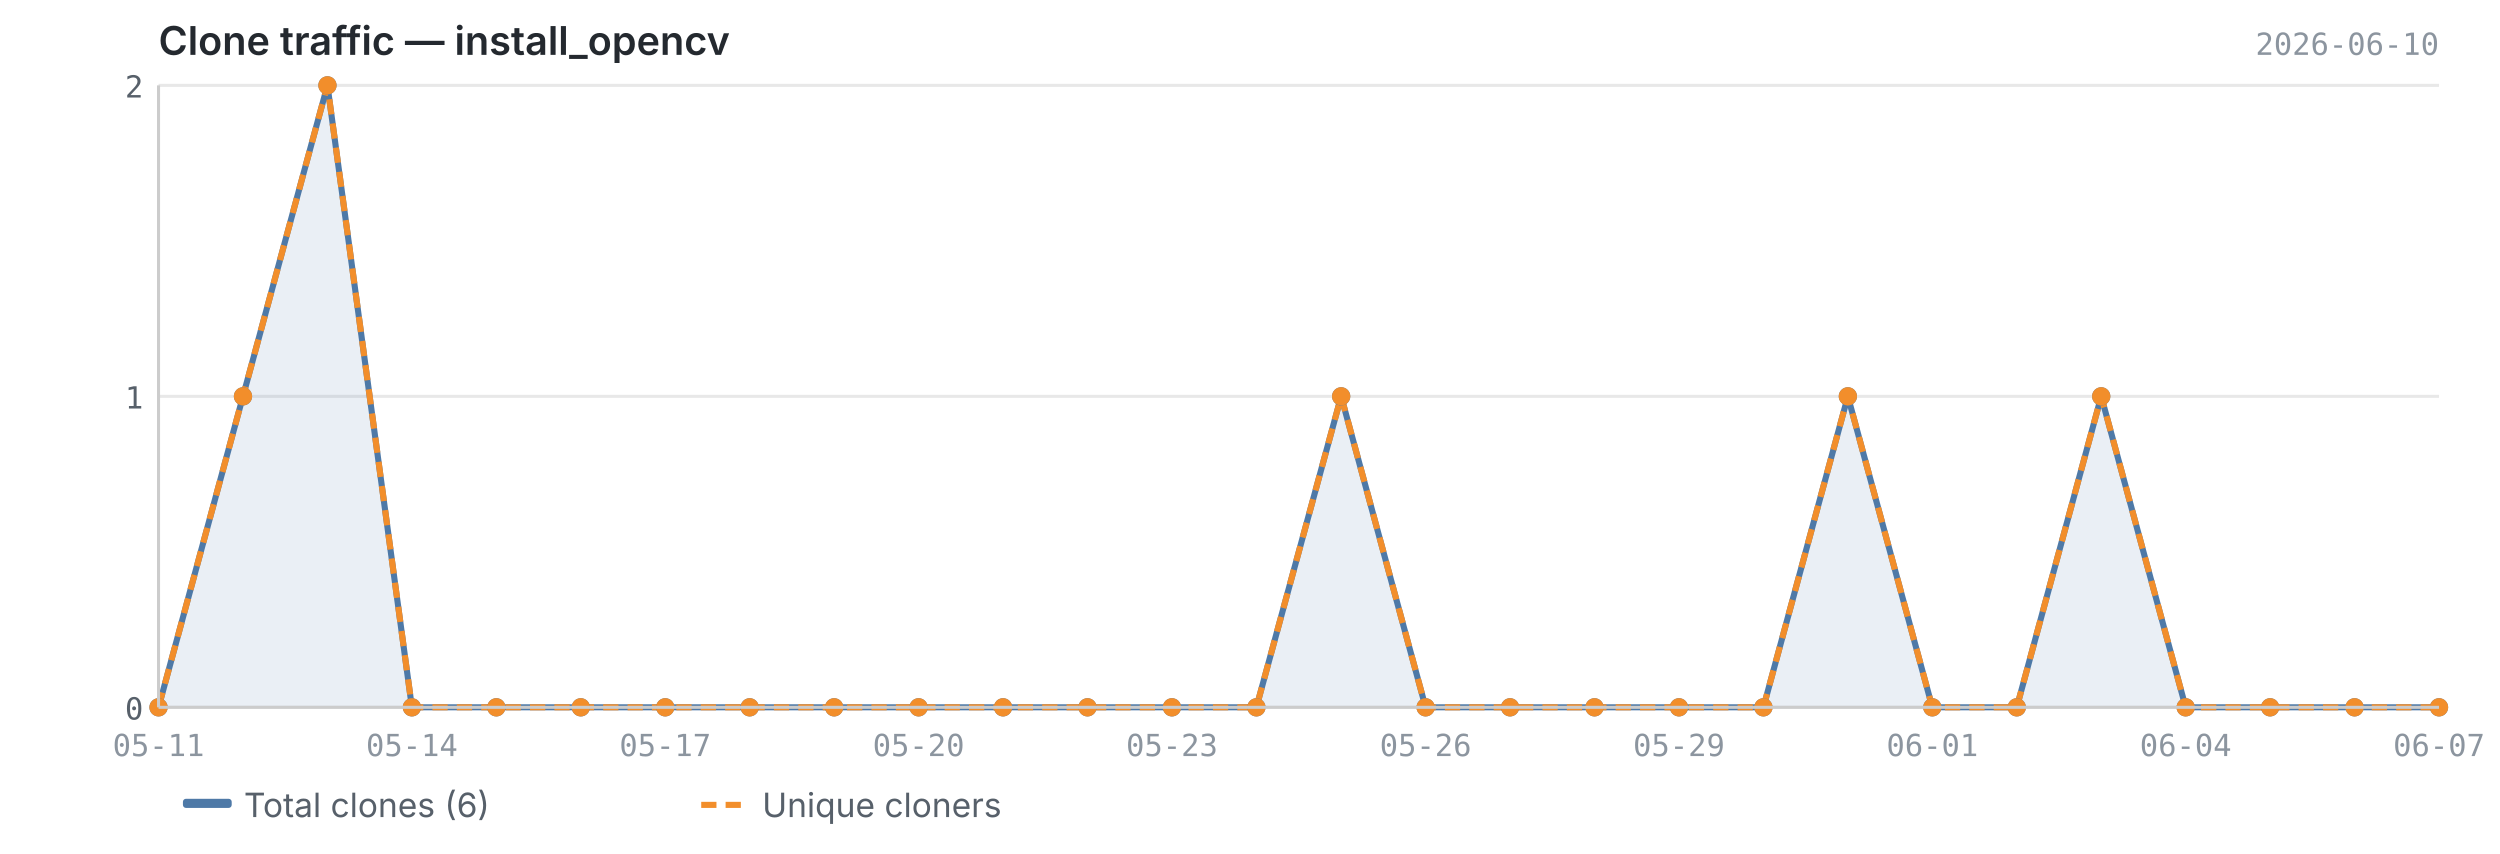
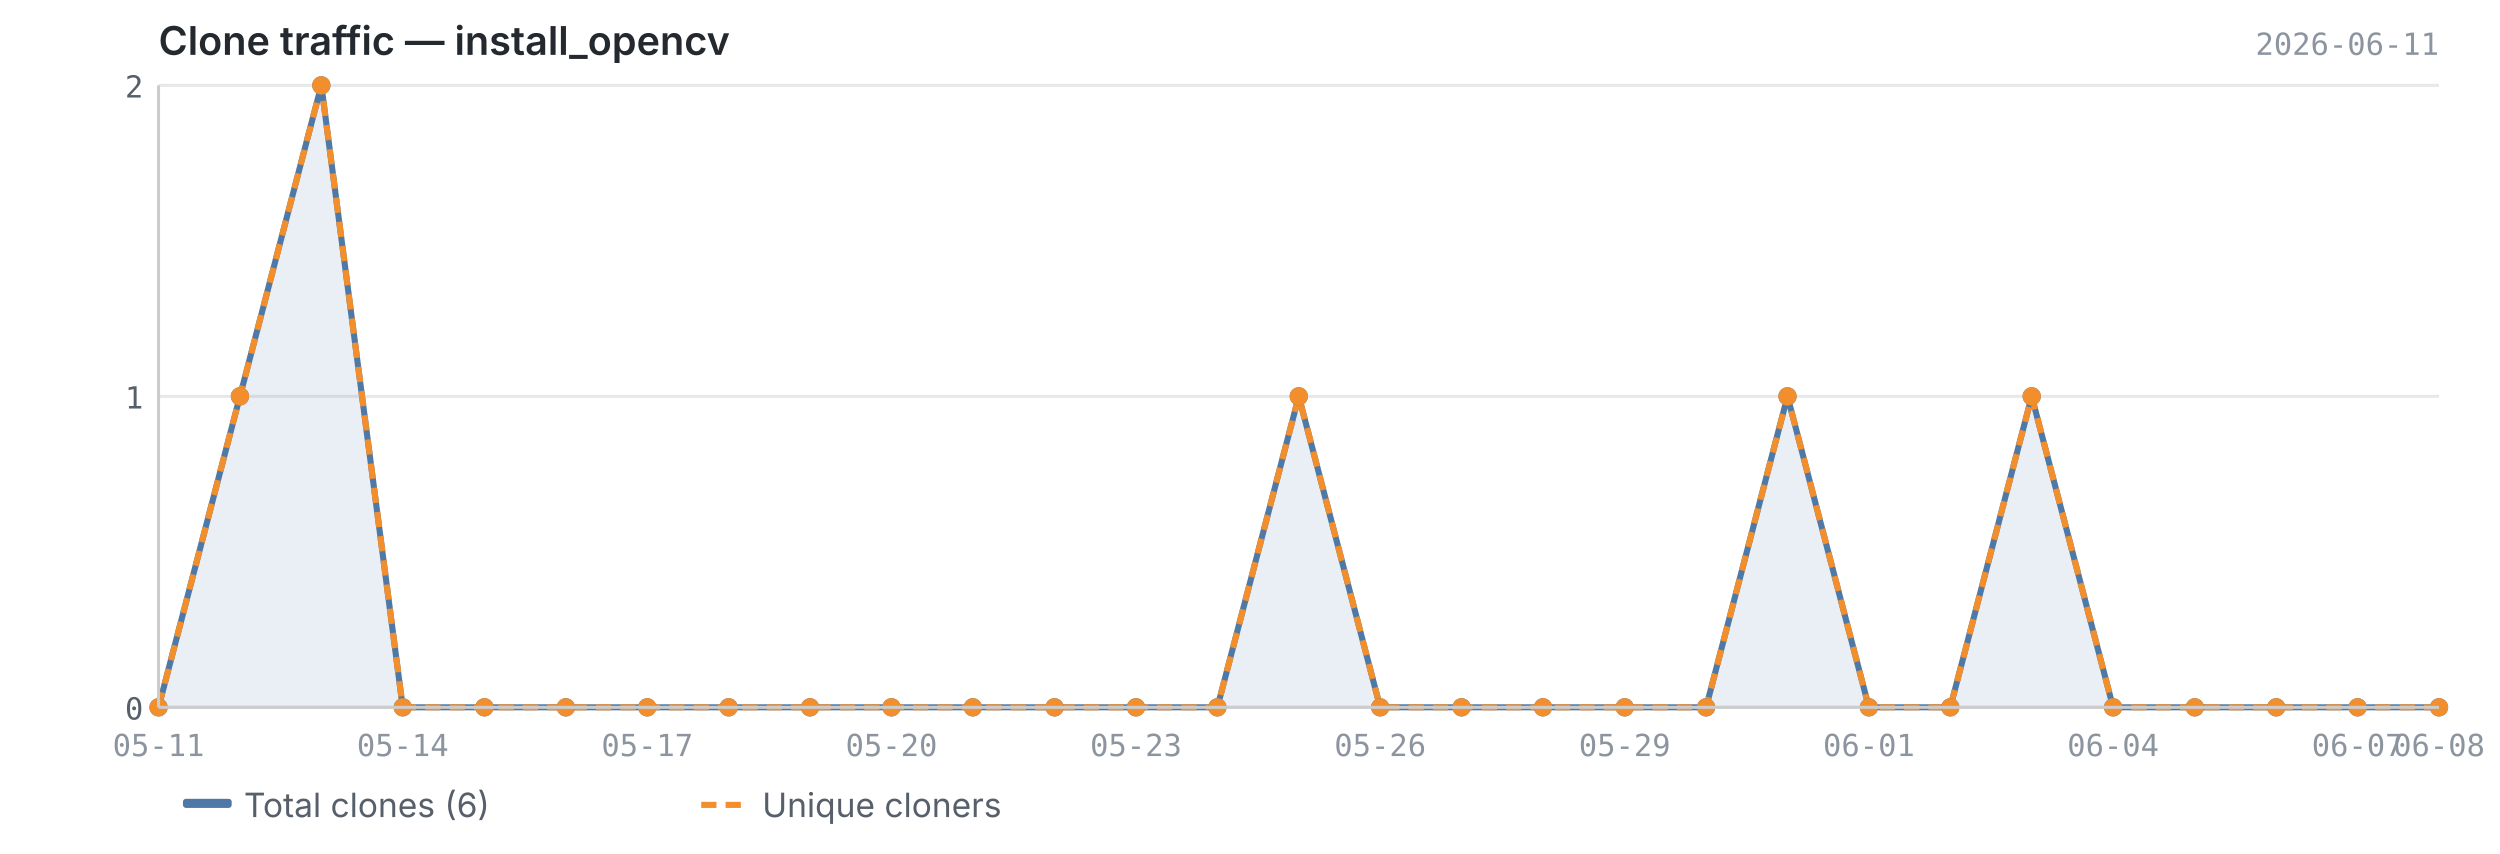
<svg xmlns="http://www.w3.org/2000/svg" viewBox="0 0 820 280" width="820" height="280">
  <text x="52" y="18" font-size="13" font-weight="600" fill="#24292f" font-family="-apple-system, BlinkMacSystemFont, 'Segoe UI', sans-serif">Clone traffic — install_opencv</text>
-   <text x="800" y="18" font-size="10" fill="#8c959f" font-family="ui-monospace, SFMono-Regular, 'SF Mono', Menlo, monospace" text-anchor="end">2026-06-10</text>
+   <text x="800" y="18" font-size="10" fill="#8c959f" font-family="ui-monospace, SFMono-Regular, 'SF Mono', Menlo, monospace" text-anchor="end">2026-06-11</text>
  <line x1="52" y1="232.0" x2="800" y2="232.0" stroke="#e8e8e8" stroke-width="1" />
  <line x1="52" y1="130.0" x2="800" y2="130.0" stroke="#e8e8e8" stroke-width="1" />
  <line x1="52" y1="28.0" x2="800" y2="28.0" stroke="#e8e8e8" stroke-width="1" />
-   <path d="M52.0,232.0 L52.0,232.0 L79.7,130.0 L107.4,28.0 L135.1,232.0 L162.8,232.0 L190.5,232.0 L218.2,232.0 L245.9,232.0 L273.6,232.0 L301.3,232.0 L329.0,232.0 L356.7,232.0 L384.4,232.0 L412.1,232.0 L439.9,130.0 L467.6,232.0 L495.3,232.0 L523.0,232.0 L550.7,232.0 L578.4,232.0 L606.1,130.0 L633.8,232.0 L661.5,232.0 L689.2,130.0 L716.9,232.0 L744.6,232.0 L772.3,232.0 L800.0,232.0 L800.0,232.0 L52.0,232.0Z" fill="#4e79a7" opacity="0.12" />
-   <polyline points="52.0,232.0 79.7,130.0 107.4,28.0 135.1,232.0 162.8,232.0 190.5,232.0 218.2,232.0 245.9,232.0 273.6,232.0 301.3,232.0 329.0,232.0 356.7,232.0 384.4,232.0 412.1,232.0 439.9,130.0 467.6,232.0 495.3,232.0 523.0,232.0 550.7,232.0 578.4,232.0 606.1,130.0 633.8,232.0 661.5,232.0 689.2,130.0 716.9,232.0 744.6,232.0 772.3,232.0 800.0,232.0" fill="none" stroke="#4e79a7" stroke-width="2" stroke-linejoin="round" />
-   <polyline points="52.0,232.0 79.7,130.0 107.4,28.0 135.1,232.0 162.8,232.0 190.5,232.0 218.2,232.0 245.9,232.0 273.6,232.0 301.3,232.0 329.0,232.0 356.7,232.0 384.4,232.0 412.1,232.0 439.9,130.0 467.6,232.0 495.3,232.0 523.0,232.0 550.7,232.0 578.4,232.0 606.1,130.0 633.8,232.0 661.5,232.0 689.2,130.0 716.9,232.0 744.6,232.0 772.3,232.0 800.0,232.0" fill="none" stroke="#f28e2b" stroke-width="2" stroke-linejoin="round" stroke-dasharray="5,3" />
+   <path d="M52.0,232.0 L52.0,232.0 L78.7,130.0 L105.4,28.0 L132.1,232.0 L158.9,232.0 L185.6,232.0 L212.3,232.0 L239.0,232.0 L265.7,232.0 L292.4,232.0 L319.1,232.0 L345.9,232.0 L372.6,232.0 L399.3,232.0 L426.0,130.0 L452.7,232.0 L479.4,232.0 L506.1,232.0 L532.9,232.0 L559.6,232.0 L586.3,130.0 L613.0,232.0 L639.7,232.0 L666.4,130.0 L693.1,232.0 L719.9,232.0 L746.6,232.0 L773.3,232.0 L800.0,232.0 L800.0,232.0 L52.0,232.0Z" fill="#4e79a7" opacity="0.12" />
+   <polyline points="52.0,232.0 78.7,130.0 105.4,28.0 132.1,232.0 158.9,232.0 185.6,232.0 212.3,232.0 239.0,232.0 265.7,232.0 292.4,232.0 319.1,232.0 345.9,232.0 372.6,232.0 399.3,232.0 426.0,130.0 452.7,232.0 479.4,232.0 506.1,232.0 532.9,232.0 559.6,232.0 586.3,130.0 613.0,232.0 639.7,232.0 666.4,130.0 693.1,232.0 719.9,232.0 746.6,232.0 773.3,232.0 800.0,232.0" fill="none" stroke="#4e79a7" stroke-width="2" stroke-linejoin="round" />
+   <polyline points="52.0,232.0 78.7,130.0 105.4,28.0 132.1,232.0 158.9,232.0 185.6,232.0 212.3,232.0 239.0,232.0 265.7,232.0 292.4,232.0 319.1,232.0 345.9,232.0 372.6,232.0 399.3,232.0 426.0,130.0 452.7,232.0 479.4,232.0 506.1,232.0 532.9,232.0 559.6,232.0 586.3,130.0 613.0,232.0 639.7,232.0 666.4,130.0 693.1,232.0 719.9,232.0 746.6,232.0 773.3,232.0 800.0,232.0" fill="none" stroke="#f28e2b" stroke-width="2" stroke-linejoin="round" stroke-dasharray="5,3" />
  <circle cx="52.0" cy="232.0" r="3" fill="#4e79a7" />
-   <circle cx="79.7" cy="130.0" r="3" fill="#4e79a7" />
-   <circle cx="107.4" cy="28.0" r="3" fill="#4e79a7" />
-   <circle cx="135.1" cy="232.0" r="3" fill="#4e79a7" />
-   <circle cx="162.8" cy="232.0" r="3" fill="#4e79a7" />
-   <circle cx="190.5" cy="232.0" r="3" fill="#4e79a7" />
-   <circle cx="218.2" cy="232.0" r="3" fill="#4e79a7" />
-   <circle cx="245.9" cy="232.0" r="3" fill="#4e79a7" />
-   <circle cx="273.6" cy="232.0" r="3" fill="#4e79a7" />
-   <circle cx="301.3" cy="232.0" r="3" fill="#4e79a7" />
-   <circle cx="329.0" cy="232.0" r="3" fill="#4e79a7" />
-   <circle cx="356.7" cy="232.0" r="3" fill="#4e79a7" />
-   <circle cx="384.4" cy="232.0" r="3" fill="#4e79a7" />
-   <circle cx="412.1" cy="232.0" r="3" fill="#4e79a7" />
-   <circle cx="439.9" cy="130.0" r="3" fill="#4e79a7" />
-   <circle cx="467.6" cy="232.0" r="3" fill="#4e79a7" />
-   <circle cx="495.3" cy="232.0" r="3" fill="#4e79a7" />
-   <circle cx="523.0" cy="232.0" r="3" fill="#4e79a7" />
-   <circle cx="550.7" cy="232.0" r="3" fill="#4e79a7" />
-   <circle cx="578.4" cy="232.0" r="3" fill="#4e79a7" />
-   <circle cx="606.1" cy="130.0" r="3" fill="#4e79a7" />
-   <circle cx="633.8" cy="232.0" r="3" fill="#4e79a7" />
-   <circle cx="661.5" cy="232.0" r="3" fill="#4e79a7" />
-   <circle cx="689.2" cy="130.0" r="3" fill="#4e79a7" />
-   <circle cx="716.9" cy="232.0" r="3" fill="#4e79a7" />
-   <circle cx="744.6" cy="232.0" r="3" fill="#4e79a7" />
-   <circle cx="772.3" cy="232.0" r="3" fill="#4e79a7" />
+   <circle cx="78.7" cy="130.0" r="3" fill="#4e79a7" />
+   <circle cx="105.4" cy="28.0" r="3" fill="#4e79a7" />
+   <circle cx="132.1" cy="232.0" r="3" fill="#4e79a7" />
+   <circle cx="158.9" cy="232.0" r="3" fill="#4e79a7" />
+   <circle cx="185.6" cy="232.0" r="3" fill="#4e79a7" />
+   <circle cx="212.3" cy="232.0" r="3" fill="#4e79a7" />
+   <circle cx="239.0" cy="232.0" r="3" fill="#4e79a7" />
+   <circle cx="265.7" cy="232.0" r="3" fill="#4e79a7" />
+   <circle cx="292.4" cy="232.0" r="3" fill="#4e79a7" />
+   <circle cx="319.1" cy="232.0" r="3" fill="#4e79a7" />
+   <circle cx="345.9" cy="232.0" r="3" fill="#4e79a7" />
+   <circle cx="372.6" cy="232.0" r="3" fill="#4e79a7" />
+   <circle cx="399.3" cy="232.0" r="3" fill="#4e79a7" />
+   <circle cx="426.0" cy="130.0" r="3" fill="#4e79a7" />
+   <circle cx="452.7" cy="232.0" r="3" fill="#4e79a7" />
+   <circle cx="479.4" cy="232.0" r="3" fill="#4e79a7" />
+   <circle cx="506.1" cy="232.0" r="3" fill="#4e79a7" />
+   <circle cx="532.9" cy="232.0" r="3" fill="#4e79a7" />
+   <circle cx="559.6" cy="232.0" r="3" fill="#4e79a7" />
+   <circle cx="586.3" cy="130.0" r="3" fill="#4e79a7" />
+   <circle cx="613.0" cy="232.0" r="3" fill="#4e79a7" />
+   <circle cx="639.7" cy="232.0" r="3" fill="#4e79a7" />
+   <circle cx="666.4" cy="130.0" r="3" fill="#4e79a7" />
+   <circle cx="693.1" cy="232.0" r="3" fill="#4e79a7" />
+   <circle cx="719.9" cy="232.0" r="3" fill="#4e79a7" />
+   <circle cx="746.6" cy="232.0" r="3" fill="#4e79a7" />
+   <circle cx="773.3" cy="232.0" r="3" fill="#4e79a7" />
  <circle cx="800.0" cy="232.0" r="3" fill="#4e79a7" />
  <circle cx="52.0" cy="232.0" r="3" fill="#f28e2b" />
-   <circle cx="79.7" cy="130.0" r="3" fill="#f28e2b" />
-   <circle cx="107.4" cy="28.0" r="3" fill="#f28e2b" />
-   <circle cx="135.1" cy="232.0" r="3" fill="#f28e2b" />
-   <circle cx="162.8" cy="232.0" r="3" fill="#f28e2b" />
-   <circle cx="190.5" cy="232.0" r="3" fill="#f28e2b" />
-   <circle cx="218.2" cy="232.0" r="3" fill="#f28e2b" />
-   <circle cx="245.9" cy="232.0" r="3" fill="#f28e2b" />
-   <circle cx="273.6" cy="232.0" r="3" fill="#f28e2b" />
-   <circle cx="301.3" cy="232.0" r="3" fill="#f28e2b" />
-   <circle cx="329.0" cy="232.0" r="3" fill="#f28e2b" />
-   <circle cx="356.7" cy="232.0" r="3" fill="#f28e2b" />
-   <circle cx="384.4" cy="232.0" r="3" fill="#f28e2b" />
-   <circle cx="412.1" cy="232.0" r="3" fill="#f28e2b" />
-   <circle cx="439.9" cy="130.0" r="3" fill="#f28e2b" />
-   <circle cx="467.6" cy="232.0" r="3" fill="#f28e2b" />
-   <circle cx="495.3" cy="232.0" r="3" fill="#f28e2b" />
-   <circle cx="523.0" cy="232.0" r="3" fill="#f28e2b" />
-   <circle cx="550.7" cy="232.0" r="3" fill="#f28e2b" />
-   <circle cx="578.4" cy="232.0" r="3" fill="#f28e2b" />
-   <circle cx="606.1" cy="130.0" r="3" fill="#f28e2b" />
-   <circle cx="633.8" cy="232.0" r="3" fill="#f28e2b" />
-   <circle cx="661.5" cy="232.0" r="3" fill="#f28e2b" />
-   <circle cx="689.2" cy="130.0" r="3" fill="#f28e2b" />
-   <circle cx="716.9" cy="232.0" r="3" fill="#f28e2b" />
-   <circle cx="744.6" cy="232.0" r="3" fill="#f28e2b" />
-   <circle cx="772.3" cy="232.0" r="3" fill="#f28e2b" />
+   <circle cx="78.7" cy="130.0" r="3" fill="#f28e2b" />
+   <circle cx="105.4" cy="28.0" r="3" fill="#f28e2b" />
+   <circle cx="132.1" cy="232.0" r="3" fill="#f28e2b" />
+   <circle cx="158.9" cy="232.0" r="3" fill="#f28e2b" />
+   <circle cx="185.6" cy="232.0" r="3" fill="#f28e2b" />
+   <circle cx="212.3" cy="232.0" r="3" fill="#f28e2b" />
+   <circle cx="239.0" cy="232.0" r="3" fill="#f28e2b" />
+   <circle cx="265.7" cy="232.0" r="3" fill="#f28e2b" />
+   <circle cx="292.4" cy="232.0" r="3" fill="#f28e2b" />
+   <circle cx="319.1" cy="232.0" r="3" fill="#f28e2b" />
+   <circle cx="345.9" cy="232.0" r="3" fill="#f28e2b" />
+   <circle cx="372.6" cy="232.0" r="3" fill="#f28e2b" />
+   <circle cx="399.3" cy="232.0" r="3" fill="#f28e2b" />
+   <circle cx="426.0" cy="130.0" r="3" fill="#f28e2b" />
+   <circle cx="452.7" cy="232.0" r="3" fill="#f28e2b" />
+   <circle cx="479.4" cy="232.0" r="3" fill="#f28e2b" />
+   <circle cx="506.1" cy="232.0" r="3" fill="#f28e2b" />
+   <circle cx="532.9" cy="232.0" r="3" fill="#f28e2b" />
+   <circle cx="559.6" cy="232.0" r="3" fill="#f28e2b" />
+   <circle cx="586.3" cy="130.0" r="3" fill="#f28e2b" />
+   <circle cx="613.0" cy="232.0" r="3" fill="#f28e2b" />
+   <circle cx="639.7" cy="232.0" r="3" fill="#f28e2b" />
+   <circle cx="666.4" cy="130.0" r="3" fill="#f28e2b" />
+   <circle cx="693.1" cy="232.0" r="3" fill="#f28e2b" />
+   <circle cx="719.9" cy="232.0" r="3" fill="#f28e2b" />
+   <circle cx="746.6" cy="232.0" r="3" fill="#f28e2b" />
+   <circle cx="773.3" cy="232.0" r="3" fill="#f28e2b" />
  <circle cx="800.0" cy="232.0" r="3" fill="#f28e2b" />
  <line x1="52" y1="28" x2="52" y2="232" stroke="#cccccc" stroke-width="1" />
  <line x1="52" y1="232" x2="800" y2="232" stroke="#cccccc" stroke-width="1" />
  <text x="47" y="236.0" text-anchor="end" font-size="10" fill="#57606a" font-family="ui-monospace, SFMono-Regular, 'SF Mono', Menlo, monospace">0</text>
  <text x="47" y="134.0" text-anchor="end" font-size="10" fill="#57606a" font-family="ui-monospace, SFMono-Regular, 'SF Mono', Menlo, monospace">1</text>
  <text x="47" y="32.0" text-anchor="end" font-size="10" fill="#57606a" font-family="ui-monospace, SFMono-Regular, 'SF Mono', Menlo, monospace">2</text>
  <text x="52.0" y="248" text-anchor="middle" font-size="10" fill="#8c959f" font-family="ui-monospace, SFMono-Regular, 'SF Mono', Menlo, monospace">05-11</text>
-   <text x="135.1" y="248" text-anchor="middle" font-size="10" fill="#8c959f" font-family="ui-monospace, SFMono-Regular, 'SF Mono', Menlo, monospace">05-14</text>
-   <text x="218.2" y="248" text-anchor="middle" font-size="10" fill="#8c959f" font-family="ui-monospace, SFMono-Regular, 'SF Mono', Menlo, monospace">05-17</text>
-   <text x="301.3" y="248" text-anchor="middle" font-size="10" fill="#8c959f" font-family="ui-monospace, SFMono-Regular, 'SF Mono', Menlo, monospace">05-20</text>
-   <text x="384.4" y="248" text-anchor="middle" font-size="10" fill="#8c959f" font-family="ui-monospace, SFMono-Regular, 'SF Mono', Menlo, monospace">05-23</text>
-   <text x="467.6" y="248" text-anchor="middle" font-size="10" fill="#8c959f" font-family="ui-monospace, SFMono-Regular, 'SF Mono', Menlo, monospace">05-26</text>
-   <text x="550.7" y="248" text-anchor="middle" font-size="10" fill="#8c959f" font-family="ui-monospace, SFMono-Regular, 'SF Mono', Menlo, monospace">05-29</text>
-   <text x="633.8" y="248" text-anchor="middle" font-size="10" fill="#8c959f" font-family="ui-monospace, SFMono-Regular, 'SF Mono', Menlo, monospace">06-01</text>
-   <text x="716.9" y="248" text-anchor="middle" font-size="10" fill="#8c959f" font-family="ui-monospace, SFMono-Regular, 'SF Mono', Menlo, monospace">06-04</text>
-   <text x="800.0" y="248" text-anchor="middle" font-size="10" fill="#8c959f" font-family="ui-monospace, SFMono-Regular, 'SF Mono', Menlo, monospace">06-07</text>
+   <text x="132.1" y="248" text-anchor="middle" font-size="10" fill="#8c959f" font-family="ui-monospace, SFMono-Regular, 'SF Mono', Menlo, monospace">05-14</text>
+   <text x="212.3" y="248" text-anchor="middle" font-size="10" fill="#8c959f" font-family="ui-monospace, SFMono-Regular, 'SF Mono', Menlo, monospace">05-17</text>
+   <text x="292.4" y="248" text-anchor="middle" font-size="10" fill="#8c959f" font-family="ui-monospace, SFMono-Regular, 'SF Mono', Menlo, monospace">05-20</text>
+   <text x="372.6" y="248" text-anchor="middle" font-size="10" fill="#8c959f" font-family="ui-monospace, SFMono-Regular, 'SF Mono', Menlo, monospace">05-23</text>
+   <text x="452.7" y="248" text-anchor="middle" font-size="10" fill="#8c959f" font-family="ui-monospace, SFMono-Regular, 'SF Mono', Menlo, monospace">05-26</text>
+   <text x="532.9" y="248" text-anchor="middle" font-size="10" fill="#8c959f" font-family="ui-monospace, SFMono-Regular, 'SF Mono', Menlo, monospace">05-29</text>
+   <text x="613.0" y="248" text-anchor="middle" font-size="10" fill="#8c959f" font-family="ui-monospace, SFMono-Regular, 'SF Mono', Menlo, monospace">06-01</text>
+   <text x="693.1" y="248" text-anchor="middle" font-size="10" fill="#8c959f" font-family="ui-monospace, SFMono-Regular, 'SF Mono', Menlo, monospace">06-04</text>
+   <text x="773.3" y="248" text-anchor="middle" font-size="10" fill="#8c959f" font-family="ui-monospace, SFMono-Regular, 'SF Mono', Menlo, monospace">06-07</text>
+   <text x="800.0" y="248" text-anchor="middle" font-size="10" fill="#8c959f" font-family="ui-monospace, SFMono-Regular, 'SF Mono', Menlo, monospace">06-08</text>
  <rect x="60" y="262" width="16" height="3" fill="#4e79a7" rx="1" />
  <text x="80" y="268" font-size="11" fill="#57606a" font-family="-apple-system, BlinkMacSystemFont, 'Segoe UI', sans-serif">Total clones (6)</text>
  <line x1="230" y1="264" x2="246" y2="264" stroke="#f28e2b" stroke-width="2" stroke-dasharray="5,3" />
  <text x="250" y="268" font-size="11" fill="#57606a" font-family="-apple-system, BlinkMacSystemFont, 'Segoe UI', sans-serif">Unique cloners</text>
</svg>
